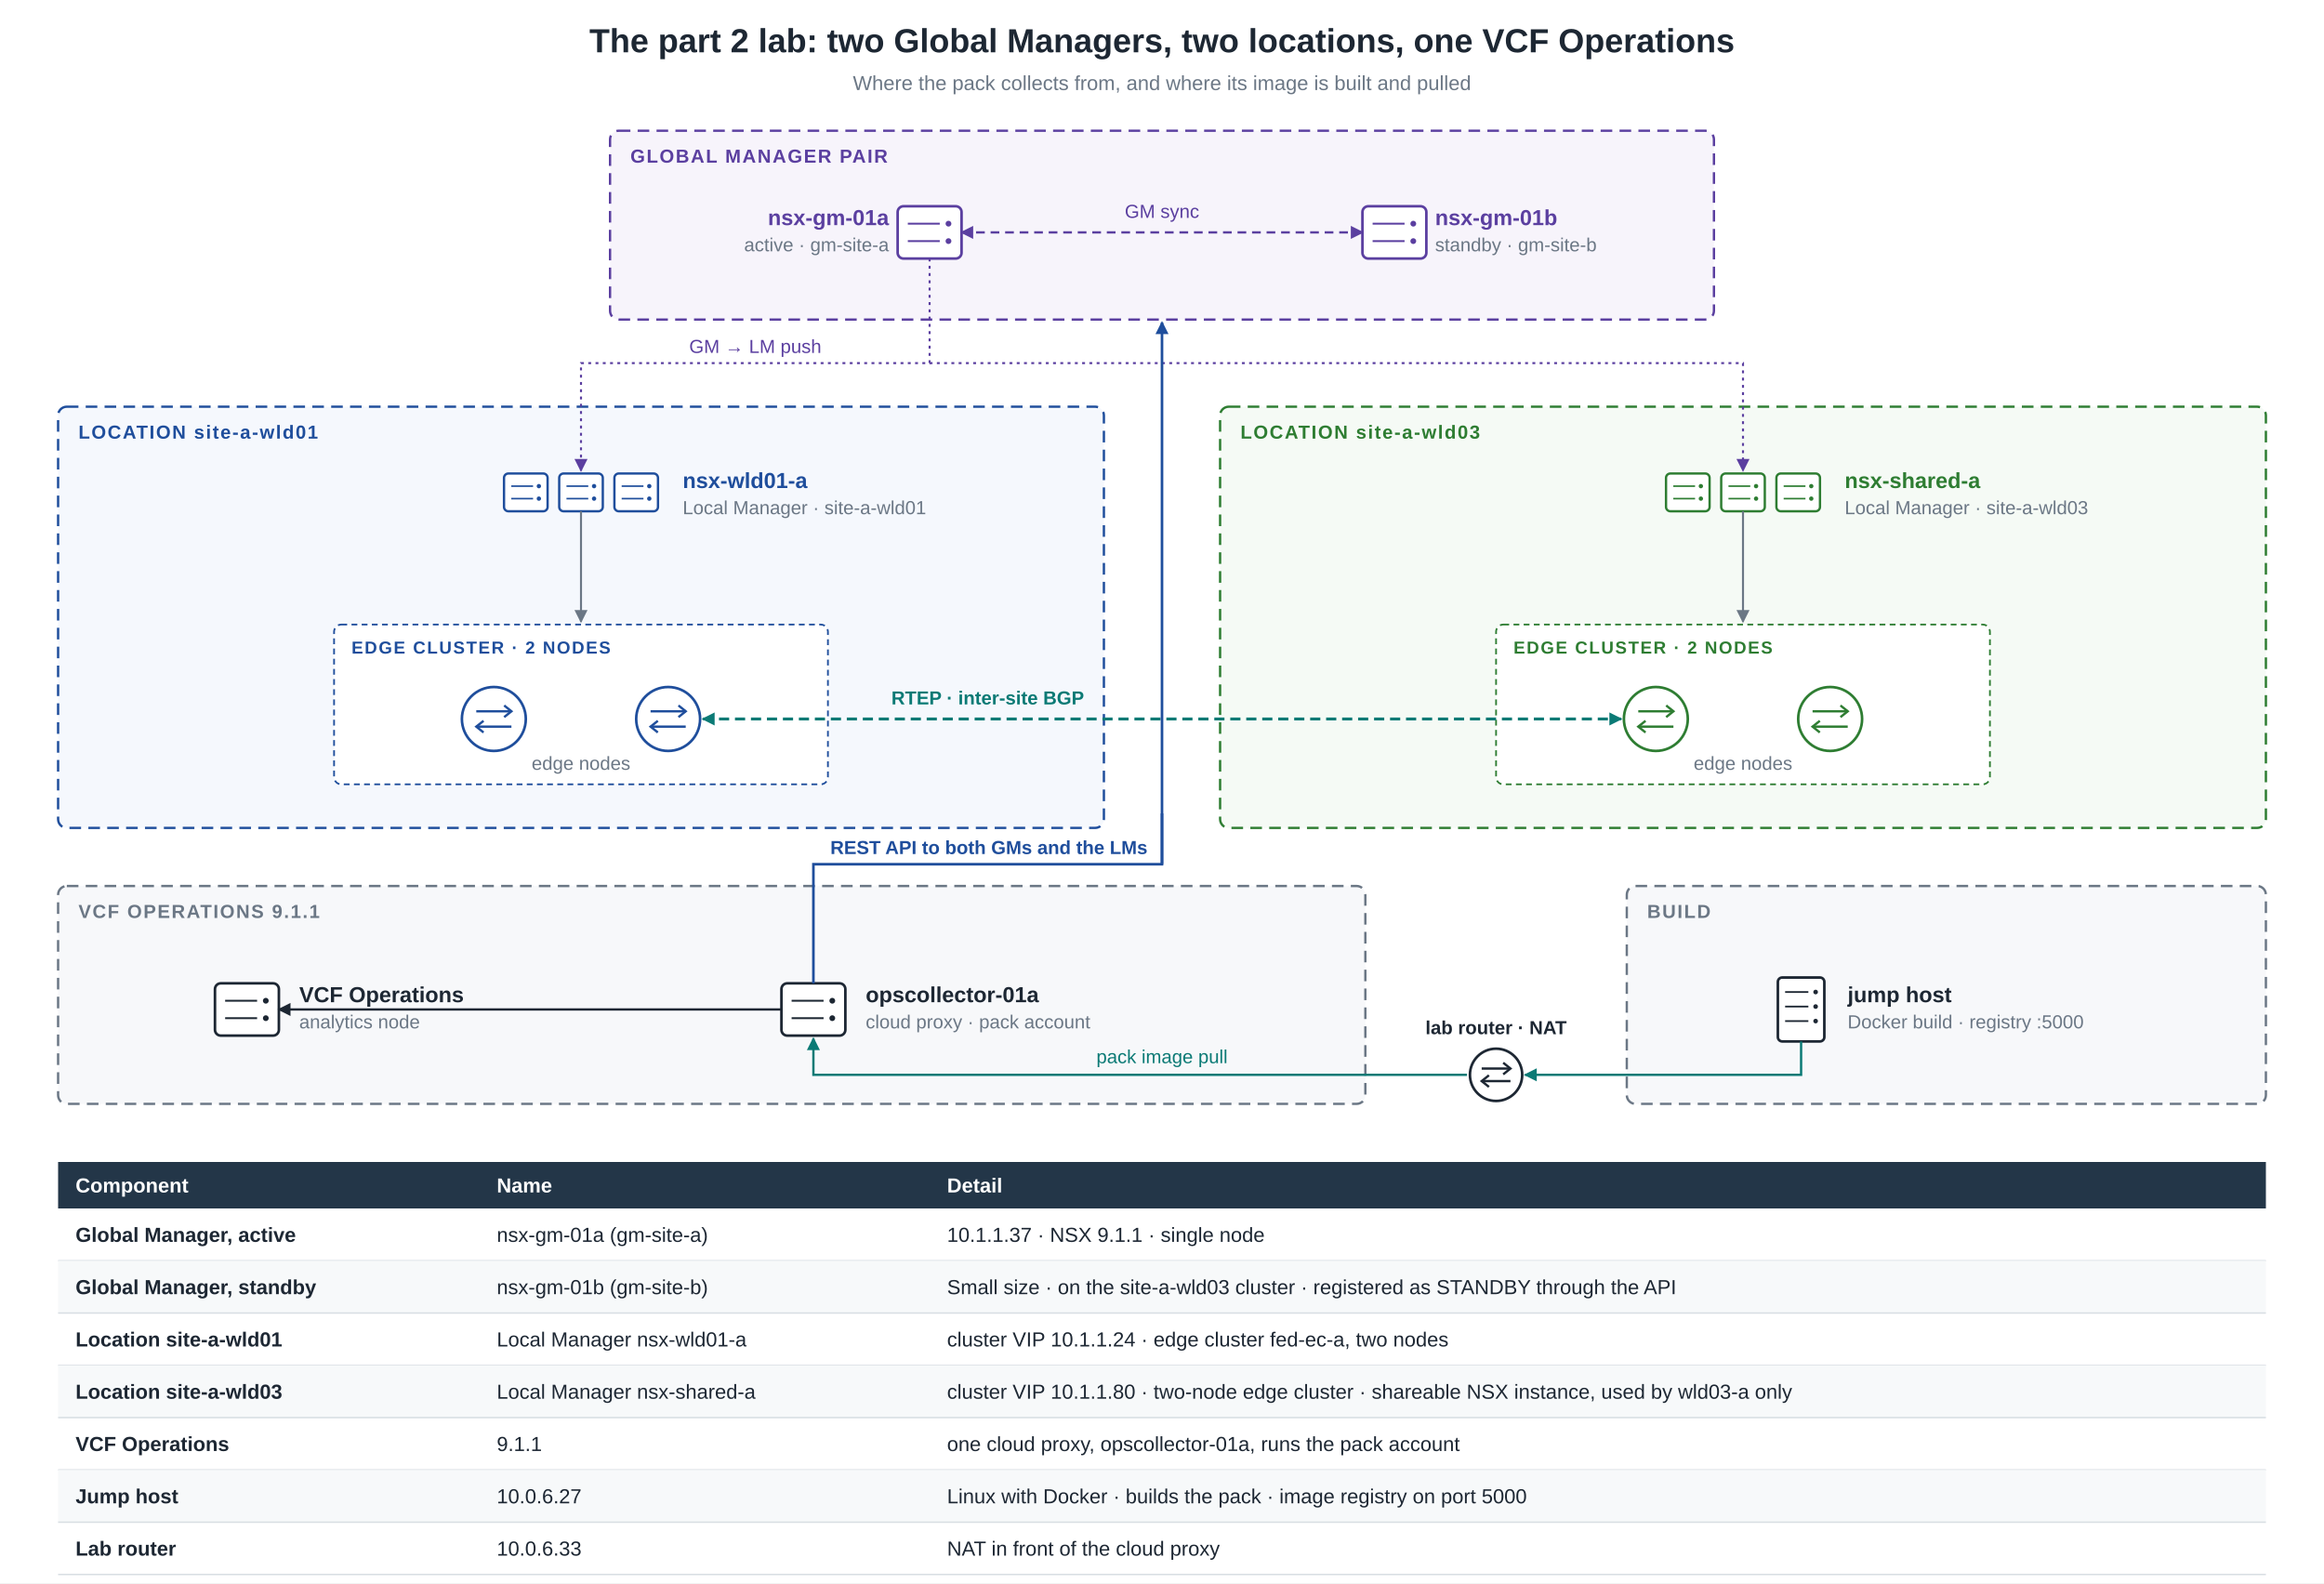
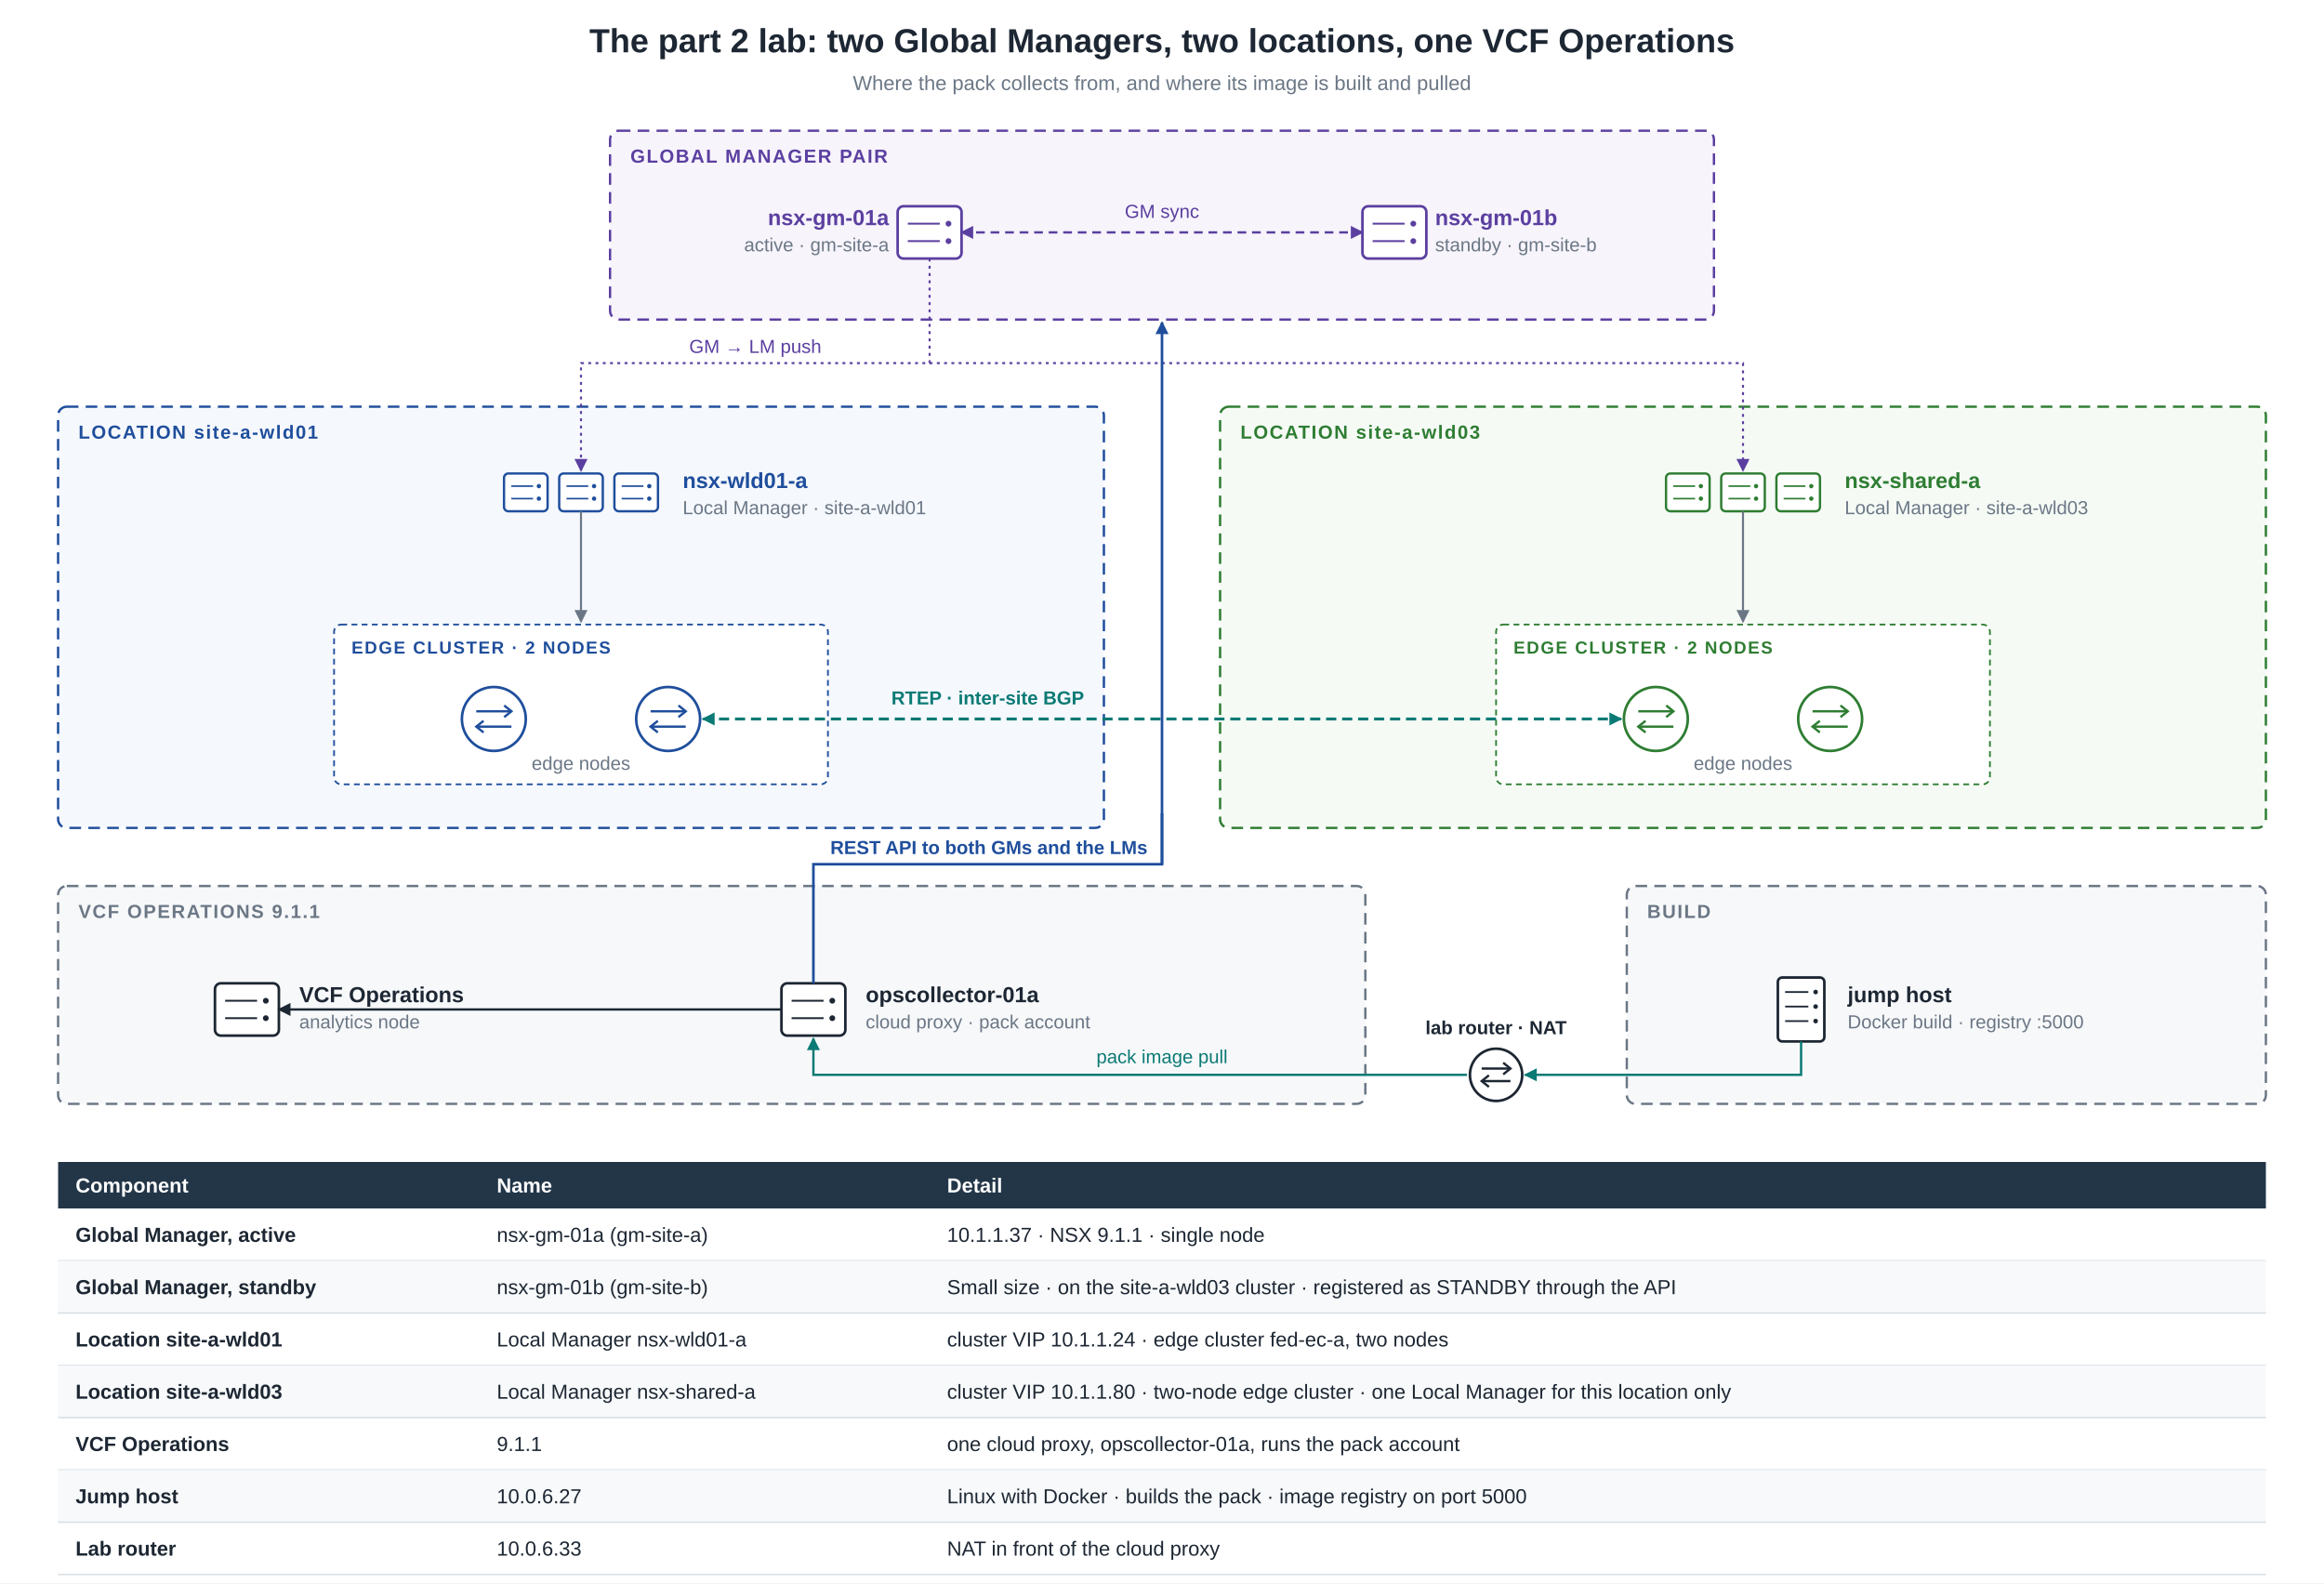
<svg xmlns="http://www.w3.org/2000/svg" width="1600" height="1090" viewBox="0 0 1600 1090" font-family="Arial, Helvetica, sans-serif" font-size="13" fill="#1d2733">
  <rect width="1600" height="1090" fill="#ffffff" />
  <defs>
    <marker id="ma" markerUnits="userSpaceOnUse" markerWidth="9" markerHeight="9" refX="8" refY="4.5" orient="auto">
      <path d="M0,0 L9,4.5 L0,9 z" fill="#1d2733" />
    </marker>
    <marker id="sa" markerUnits="userSpaceOnUse" markerWidth="9" markerHeight="9" refX="1" refY="4.5" orient="auto">
      <path d="M9,0 L0,4.5 L9,9 z" fill="#1d2733" />
    </marker>
    <marker id="mp" markerUnits="userSpaceOnUse" markerWidth="9" markerHeight="9" refX="8" refY="4.5" orient="auto">
      <path d="M0,0 L9,4.5 L0,9 z" fill="#5b3fa0" />
    </marker>
    <marker id="sp" markerUnits="userSpaceOnUse" markerWidth="9" markerHeight="9" refX="1" refY="4.5" orient="auto">
      <path d="M9,0 L0,4.5 L9,9 z" fill="#5b3fa0" />
    </marker>
    <marker id="mt" markerUnits="userSpaceOnUse" markerWidth="9" markerHeight="9" refX="8" refY="4.5" orient="auto">
      <path d="M0,0 L9,4.5 L0,9 z" fill="#0b7a75" />
    </marker>
    <marker id="st" markerUnits="userSpaceOnUse" markerWidth="9" markerHeight="9" refX="1" refY="4.5" orient="auto">
      <path d="M9,0 L0,4.5 L9,9 z" fill="#0b7a75" />
    </marker>
    <marker id="mg" markerUnits="userSpaceOnUse" markerWidth="9" markerHeight="9" refX="8" refY="4.5" orient="auto">
      <path d="M0,0 L9,4.5 L0,9 z" fill="#6b7785" />
    </marker>
    <marker id="sg" markerUnits="userSpaceOnUse" markerWidth="9" markerHeight="9" refX="1" refY="4.5" orient="auto">
      <path d="M9,0 L0,4.5 L9,9 z" fill="#6b7785" />
    </marker>
    <marker id="mb" markerUnits="userSpaceOnUse" markerWidth="9" markerHeight="9" refX="8" refY="4.5" orient="auto">
      <path d="M0,0 L9,4.5 L0,9 z" fill="#1f4e9c" />
    </marker>
    <marker id="sb" markerUnits="userSpaceOnUse" markerWidth="9" markerHeight="9" refX="1" refY="4.5" orient="auto">
      <path d="M9,0 L0,4.5 L9,9 z" fill="#1f4e9c" />
    </marker>
  </defs>
  <text x="800.0" y="36" font-size="23" fill="#1d2733" text-anchor="middle" font-weight="bold">The part 2 lab: two Global Managers, two locations, one VCF Operations</text>
  <text x="800.0" y="62" font-size="14" fill="#6b7785" text-anchor="middle">Where the pack collects from, and where its image is built and pulled</text>
  <rect x="420" y="90" width="760" height="130" rx="6" fill="#f7f4fb" stroke="#5b3fa0" stroke-width="1.6" stroke-dasharray="8 5" />
  <text letter-spacing="1" x="434" y="112" font-size="13" fill="#5b3fa0" text-anchor="start" font-weight="bold">GLOBAL MANAGER PAIR</text>
  <rect x="618" y="142" width="44" height="36" rx="4" fill="#ffffff" stroke="#5b3fa0" stroke-width="1.8" />
  <line x1="625" y1="154" x2="647" y2="154" stroke="#5b3fa0" stroke-width="1.3" />
  <circle cx="653" cy="154" r="2" fill="#5b3fa0" />
  <line x1="625" y1="166" x2="647" y2="166" stroke="#5b3fa0" stroke-width="1.3" />
  <circle cx="653" cy="166" r="2" fill="#5b3fa0" />
  <text x="612" y="155" font-size="15" fill="#5b3fa0" text-anchor="end" font-weight="bold">nsx-gm-01a</text>
  <text x="612" y="173" font-size="13" fill="#6b7785" text-anchor="end">active · gm-site-a</text>
  <rect x="938" y="142" width="44" height="36" rx="4" fill="#ffffff" stroke="#5b3fa0" stroke-width="1.8" />
  <line x1="945" y1="154" x2="967" y2="154" stroke="#5b3fa0" stroke-width="1.3" />
  <circle cx="973" cy="154" r="2" fill="#5b3fa0" />
  <line x1="945" y1="166" x2="967" y2="166" stroke="#5b3fa0" stroke-width="1.3" />
  <circle cx="973" cy="166" r="2" fill="#5b3fa0" />
  <text x="988" y="155" font-size="15" fill="#5b3fa0" text-anchor="start" font-weight="bold">nsx-gm-01b</text>
  <text x="988" y="173" font-size="13" fill="#6b7785" text-anchor="start">standby · gm-site-b</text>
  <path d="M662,160 L938,160" fill="none" stroke="#5b3fa0" stroke-width="1.6" stroke-dasharray="6 4" marker-end="url(#mp)" marker-start="url(#sp)" />
  <text x="800" y="150" font-size="13" fill="#5b3fa0" text-anchor="middle">GM sync</text>
  <rect x="40" y="280" width="720" height="290" rx="6" fill="#f5f8fd" stroke="#1f4e9c" stroke-width="1.6" stroke-dasharray="8 5" />
  <text letter-spacing="1" x="54" y="302" font-size="13" fill="#1f4e9c" text-anchor="start" font-weight="bold">LOCATION site-a-wld01</text>
  <rect x="840" y="280" width="720" height="290" rx="6" fill="#f5faf5" stroke="#2e7d32" stroke-width="1.6" stroke-dasharray="8 5" />
  <text letter-spacing="1" x="854" y="302" font-size="13" fill="#2e7d32" text-anchor="start" font-weight="bold">LOCATION site-a-wld03</text>
  <path d="M640,178 L640,250 L400,250 L400,324" fill="none" stroke="#5b3fa0" stroke-width="1.4" stroke-dasharray="2 3" marker-end="url(#mp)" />
  <path d="M640,250 L1200,250 L1200,324" fill="none" stroke="#5b3fa0" stroke-width="1.4" stroke-dasharray="2 3" marker-end="url(#mp)" />
  <text x="520" y="243" font-size="13" fill="#5b3fa0" text-anchor="middle">GM → LM push</text>
  <rect x="347" y="326" width="30" height="26" rx="3" fill="#ffffff" stroke="#1f4e9c" stroke-width="1.6" />
  <line x1="352" y1="334.7" x2="367" y2="334.7" stroke="#1f4e9c" stroke-width="1.1" />
  <circle cx="371" cy="334.7" r="1.5" fill="#1f4e9c" />
  <line x1="352" y1="343.3" x2="367" y2="343.3" stroke="#1f4e9c" stroke-width="1.1" />
  <circle cx="371" cy="343.3" r="1.5" fill="#1f4e9c" />
  <rect x="385" y="326" width="30" height="26" rx="3" fill="#ffffff" stroke="#1f4e9c" stroke-width="1.6" />
  <line x1="390" y1="334.7" x2="405" y2="334.7" stroke="#1f4e9c" stroke-width="1.1" />
  <circle cx="409" cy="334.7" r="1.5" fill="#1f4e9c" />
  <line x1="390" y1="343.3" x2="405" y2="343.3" stroke="#1f4e9c" stroke-width="1.1" />
  <circle cx="409" cy="343.3" r="1.5" fill="#1f4e9c" />
  <rect x="423" y="326" width="30" height="26" rx="3" fill="#ffffff" stroke="#1f4e9c" stroke-width="1.6" />
  <line x1="428" y1="334.7" x2="443" y2="334.7" stroke="#1f4e9c" stroke-width="1.1" />
  <circle cx="447" cy="334.7" r="1.5" fill="#1f4e9c" />
  <line x1="428" y1="343.3" x2="443" y2="343.3" stroke="#1f4e9c" stroke-width="1.1" />
  <circle cx="447" cy="343.3" r="1.5" fill="#1f4e9c" />
  <text x="470" y="336" font-size="15" fill="#1f4e9c" text-anchor="start" font-weight="bold">nsx-wld01-a</text>
  <text x="470" y="354" font-size="13" fill="#6b7785" text-anchor="start">Local Manager · site-a-wld01</text>
  <path d="M400,352 L400,428" fill="none" stroke="#6b7785" stroke-width="1.4" marker-end="url(#mg)" />
  <rect x="1147" y="326" width="30" height="26" rx="3" fill="#ffffff" stroke="#2e7d32" stroke-width="1.6" />
  <line x1="1152" y1="334.7" x2="1167" y2="334.7" stroke="#2e7d32" stroke-width="1.1" />
  <circle cx="1171" cy="334.7" r="1.5" fill="#2e7d32" />
  <line x1="1152" y1="343.3" x2="1167" y2="343.3" stroke="#2e7d32" stroke-width="1.1" />
  <circle cx="1171" cy="343.3" r="1.5" fill="#2e7d32" />
  <rect x="1185" y="326" width="30" height="26" rx="3" fill="#ffffff" stroke="#2e7d32" stroke-width="1.6" />
  <line x1="1190" y1="334.7" x2="1205" y2="334.7" stroke="#2e7d32" stroke-width="1.1" />
  <circle cx="1209" cy="334.7" r="1.5" fill="#2e7d32" />
  <line x1="1190" y1="343.3" x2="1205" y2="343.3" stroke="#2e7d32" stroke-width="1.1" />
  <circle cx="1209" cy="343.3" r="1.5" fill="#2e7d32" />
  <rect x="1223" y="326" width="30" height="26" rx="3" fill="#ffffff" stroke="#2e7d32" stroke-width="1.6" />
  <line x1="1228" y1="334.7" x2="1243" y2="334.7" stroke="#2e7d32" stroke-width="1.1" />
  <circle cx="1247" cy="334.7" r="1.5" fill="#2e7d32" />
  <line x1="1228" y1="343.3" x2="1243" y2="343.3" stroke="#2e7d32" stroke-width="1.1" />
  <circle cx="1247" cy="343.3" r="1.5" fill="#2e7d32" />
  <text x="1270" y="336" font-size="15" fill="#2e7d32" text-anchor="start" font-weight="bold">nsx-shared-a</text>
  <text x="1270" y="354" font-size="13" fill="#6b7785" text-anchor="start">Local Manager · site-a-wld03</text>
  <path d="M1200,352 L1200,428" fill="none" stroke="#6b7785" stroke-width="1.4" marker-end="url(#mg)" />
  <rect x="230" y="430" width="340" height="110" rx="5" fill="#ffffff" stroke="#1f4e9c" stroke-width="1.2" stroke-dasharray="4 3" />
  <text letter-spacing="1" x="242" y="450" font-size="12" fill="#1f4e9c" text-anchor="start" font-weight="bold">EDGE CLUSTER · 2 NODES</text>
  <circle cx="340" cy="495" r="22" fill="#ffffff" stroke="#1f4e9c" stroke-width="1.8" />
  <line x1="327.9" y1="489.72" x2="352.1" y2="489.72" stroke="#1f4e9c" stroke-width="1.6" />
  <path d="M347.1,485.72 L352.1,489.72 L347.1,493.72" fill="none" stroke="#1f4e9c" stroke-width="1.6" />
  <line x1="327.9" y1="500.28" x2="352.1" y2="500.28" stroke="#1f4e9c" stroke-width="1.6" />
  <path d="M332.9,496.28 L327.9,500.28 L332.9,504.28" fill="none" stroke="#1f4e9c" stroke-width="1.6" />
  <circle cx="460" cy="495" r="22" fill="#ffffff" stroke="#1f4e9c" stroke-width="1.8" />
  <line x1="447.9" y1="489.72" x2="472.1" y2="489.72" stroke="#1f4e9c" stroke-width="1.6" />
  <path d="M467.1,485.72 L472.1,489.72 L467.1,493.72" fill="none" stroke="#1f4e9c" stroke-width="1.6" />
  <line x1="447.9" y1="500.28" x2="472.1" y2="500.28" stroke="#1f4e9c" stroke-width="1.6" />
  <path d="M452.9,496.28 L447.9,500.28 L452.9,504.28" fill="none" stroke="#1f4e9c" stroke-width="1.6" />
  <text x="400" y="530" font-size="13" fill="#6b7785" text-anchor="middle">edge nodes</text>
  <rect x="1030" y="430" width="340" height="110" rx="5" fill="#ffffff" stroke="#2e7d32" stroke-width="1.2" stroke-dasharray="4 3" />
  <text letter-spacing="1" x="1042" y="450" font-size="12" fill="#2e7d32" text-anchor="start" font-weight="bold">EDGE CLUSTER · 2 NODES</text>
  <circle cx="1140" cy="495" r="22" fill="#ffffff" stroke="#2e7d32" stroke-width="1.8" />
  <line x1="1127.9" y1="489.72" x2="1152.1" y2="489.72" stroke="#2e7d32" stroke-width="1.6" />
  <path d="M1147.1,485.72 L1152.1,489.72 L1147.1,493.72" fill="none" stroke="#2e7d32" stroke-width="1.6" />
  <line x1="1127.9" y1="500.28" x2="1152.1" y2="500.28" stroke="#2e7d32" stroke-width="1.6" />
  <path d="M1132.9,496.28 L1127.9,500.28 L1132.9,504.28" fill="none" stroke="#2e7d32" stroke-width="1.6" />
  <circle cx="1260" cy="495" r="22" fill="#ffffff" stroke="#2e7d32" stroke-width="1.8" />
  <line x1="1247.9" y1="489.72" x2="1272.1" y2="489.72" stroke="#2e7d32" stroke-width="1.6" />
  <path d="M1267.1,485.72 L1272.1,489.72 L1267.1,493.72" fill="none" stroke="#2e7d32" stroke-width="1.6" />
  <line x1="1247.9" y1="500.28" x2="1272.1" y2="500.28" stroke="#2e7d32" stroke-width="1.6" />
  <path d="M1252.9,496.28 L1247.9,500.28 L1252.9,504.28" fill="none" stroke="#2e7d32" stroke-width="1.6" />
  <text x="1200" y="530" font-size="13" fill="#6b7785" text-anchor="middle">edge nodes</text>
  <path d="M484,495 L1116,495" fill="none" stroke="#0b7a75" stroke-width="2" stroke-dasharray="7 4" marker-end="url(#mt)" marker-start="url(#st)" />
  <text x="680" y="485" font-size="13" fill="#0b7a75" text-anchor="middle" font-weight="bold">RTEP · inter-site BGP</text>
  <rect x="40" y="610" width="900" height="150" rx="6" fill="#f7f8fa" stroke="#6b7785" stroke-width="1.6" stroke-dasharray="8 5" />
  <text letter-spacing="1" x="54" y="632" font-size="13" fill="#6b7785" text-anchor="start" font-weight="bold">VCF OPERATIONS 9.1.1</text>
  <rect x="148" y="677" width="44" height="36" rx="4" fill="#ffffff" stroke="#1d2733" stroke-width="1.8" />
  <line x1="155" y1="689" x2="177" y2="689" stroke="#1d2733" stroke-width="1.3" />
  <circle cx="183" cy="689" r="2" fill="#1d2733" />
  <line x1="155" y1="701" x2="177" y2="701" stroke="#1d2733" stroke-width="1.3" />
  <circle cx="183" cy="701" r="2" fill="#1d2733" />
  <text x="206" y="690" font-size="15" fill="#1d2733" text-anchor="start" font-weight="bold">VCF Operations</text>
  <text x="206" y="708" font-size="13" fill="#6b7785" text-anchor="start">analytics node</text>
  <rect x="538" y="677" width="44" height="36" rx="4" fill="#ffffff" stroke="#1d2733" stroke-width="1.8" />
  <line x1="545" y1="689" x2="567" y2="689" stroke="#1d2733" stroke-width="1.3" />
  <circle cx="573" cy="689" r="2" fill="#1d2733" />
  <line x1="545" y1="701" x2="567" y2="701" stroke="#1d2733" stroke-width="1.3" />
  <circle cx="573" cy="701" r="2" fill="#1d2733" />
  <text x="596" y="690" font-size="15" fill="#1d2733" text-anchor="start" font-weight="bold">opscollector-01a</text>
  <text x="596" y="708" font-size="13" fill="#6b7785" text-anchor="start">cloud proxy · pack account</text>
  <path d="M538,695 L192,695" fill="none" stroke="#1d2733" stroke-width="1.6" marker-end="url(#ma)" />
  <path d="M560,677 L560,595 L800,595 L800,222" fill="none" stroke="#1f4e9c" stroke-width="1.8" marker-end="url(#mb)" />
  <path d="M800,595 L800,560" fill="none" stroke="#1f4e9c" stroke-width="1.8" />
  <text x="790" y="588" font-size="13" fill="#1f4e9c" text-anchor="end" font-weight="bold">REST API to both GMs and the LMs</text>
  <circle cx="1030" cy="740" r="18" fill="#ffffff" stroke="#1d2733" stroke-width="1.8" />
  <line x1="1020.1" y1="735.68" x2="1039.9" y2="735.68" stroke="#1d2733" stroke-width="1.6" />
  <path d="M1034.9,731.68 L1039.9,735.68 L1034.9,739.68" fill="none" stroke="#1d2733" stroke-width="1.6" />
  <line x1="1020.1" y1="744.32" x2="1039.9" y2="744.32" stroke="#1d2733" stroke-width="1.6" />
  <path d="M1025.1,740.32 L1020.1,744.32 L1025.1,748.32" fill="none" stroke="#1d2733" stroke-width="1.6" />
  <text x="1030" y="712" font-size="13" fill="#1d2733" text-anchor="middle" font-weight="bold">lab router · NAT</text>
  <rect x="1120" y="610" width="440" height="150" rx="6" fill="#f7f8fa" stroke="#6b7785" stroke-width="1.6" stroke-dasharray="8 5" />
  <text letter-spacing="1" x="1134" y="632" font-size="13" fill="#6b7785" text-anchor="start" font-weight="bold">BUILD</text>
  <rect x="1224" y="673" width="32" height="44" rx="3" fill="#ffffff" stroke="#1d2733" stroke-width="1.8" />
  <line x1="1229" y1="683" x2="1245" y2="683" stroke="#1d2733" stroke-width="1.2" />
  <circle cx="1250" cy="683" r="1.6" fill="#1d2733" />
  <line x1="1229" y1="693" x2="1245" y2="693" stroke="#1d2733" stroke-width="1.2" />
  <circle cx="1250" cy="693" r="1.6" fill="#1d2733" />
  <line x1="1229" y1="703" x2="1245" y2="703" stroke="#1d2733" stroke-width="1.2" />
  <circle cx="1250" cy="703" r="1.6" fill="#1d2733" />
  <text x="1272" y="690" font-size="15" fill="#1d2733" text-anchor="start" font-weight="bold">jump host</text>
  <text x="1272" y="708" font-size="13" fill="#6b7785" text-anchor="start">Docker build · registry :5000</text>
  <path d="M1240,717 L1240,740 L1050,740" fill="none" stroke="#0b7a75" stroke-width="1.6" marker-end="url(#mt)" />
  <path d="M1010,740 L560,740 L560,715" fill="none" stroke="#0b7a75" stroke-width="1.6" marker-end="url(#mt)" />
  <text x="800" y="732" font-size="13" fill="#0b7a75" text-anchor="middle">pack image pull</text>
  <rect x="40" y="800" width="1520" height="32" fill="#233648" />
  <text x="52" y="821" font-size="14" fill="#ffffff" text-anchor="start" font-weight="bold">Component</text>
  <text x="342" y="821" font-size="14" fill="#ffffff" text-anchor="start" font-weight="bold">Name</text>
  <text x="652" y="821" font-size="14" fill="#ffffff" text-anchor="start" font-weight="bold">Detail</text>
  <line x1="40" y1="868" x2="1560" y2="868" stroke="#d8dee3" />
  <text x="52" y="855" font-size="14" fill="#1d2733" text-anchor="start" font-weight="bold">Global Manager, active</text>
  <text x="342" y="855" font-size="14" fill="#1d2733" text-anchor="start">nsx-gm-01a (gm-site-a)</text>
  <text x="652" y="855" font-size="14" fill="#1d2733" text-anchor="start">10.1.1.37 · NSX 9.1.1 · single node</text>
  <rect x="40" y="868" width="1520" height="36" fill="#f7f9fa" />
  <line x1="40" y1="904" x2="1560" y2="904" stroke="#d8dee3" />
  <text x="52" y="891" font-size="14" fill="#1d2733" text-anchor="start" font-weight="bold">Global Manager, standby</text>
  <text x="342" y="891" font-size="14" fill="#1d2733" text-anchor="start">nsx-gm-01b (gm-site-b)</text>
  <text x="652" y="891" font-size="14" fill="#1d2733" text-anchor="start">Small size · on the site-a-wld03 cluster · registered as STANDBY through the API</text>
  <line x1="40" y1="940" x2="1560" y2="940" stroke="#d8dee3" />
  <text x="52" y="927" font-size="14" fill="#1d2733" text-anchor="start" font-weight="bold">Location site-a-wld01</text>
  <text x="342" y="927" font-size="14" fill="#1d2733" text-anchor="start">Local Manager nsx-wld01-a</text>
  <text x="652" y="927" font-size="14" fill="#1d2733" text-anchor="start">cluster VIP 10.1.1.24 · edge cluster fed-ec-a, two nodes</text>
  <rect x="40" y="940" width="1520" height="36" fill="#f7f9fa" />
  <line x1="40" y1="976" x2="1560" y2="976" stroke="#d8dee3" />
  <text x="52" y="963" font-size="14" fill="#1d2733" text-anchor="start" font-weight="bold">Location site-a-wld03</text>
  <text x="342" y="963" font-size="14" fill="#1d2733" text-anchor="start">Local Manager nsx-shared-a</text>
-   <text x="652" y="963" font-size="14" fill="#1d2733" text-anchor="start">cluster VIP 10.1.1.80 · two-node edge cluster · shareable NSX instance, used by wld03-a only</text>
+   <text x="652" y="963" font-size="14" fill="#1d2733" text-anchor="start">cluster VIP 10.1.1.80 · two-node edge cluster · one Local Manager for this location only</text>
  <line x1="40" y1="1012" x2="1560" y2="1012" stroke="#d8dee3" />
  <text x="52" y="999" font-size="14" fill="#1d2733" text-anchor="start" font-weight="bold">VCF Operations</text>
  <text x="342" y="999" font-size="14" fill="#1d2733" text-anchor="start">9.1.1</text>
  <text x="652" y="999" font-size="14" fill="#1d2733" text-anchor="start">one cloud proxy, opscollector-01a, runs the pack account</text>
  <rect x="40" y="1012" width="1520" height="36" fill="#f7f9fa" />
  <line x1="40" y1="1048" x2="1560" y2="1048" stroke="#d8dee3" />
  <text x="52" y="1035" font-size="14" fill="#1d2733" text-anchor="start" font-weight="bold">Jump host</text>
  <text x="342" y="1035" font-size="14" fill="#1d2733" text-anchor="start">10.0.6.27</text>
  <text x="652" y="1035" font-size="14" fill="#1d2733" text-anchor="start">Linux with Docker · builds the pack · image registry on port 5000</text>
  <line x1="40" y1="1084" x2="1560" y2="1084" stroke="#d8dee3" />
  <text x="52" y="1071" font-size="14" fill="#1d2733" text-anchor="start" font-weight="bold">Lab router</text>
  <text x="342" y="1071" font-size="14" fill="#1d2733" text-anchor="start">10.0.6.33</text>
  <text x="652" y="1071" font-size="14" fill="#1d2733" text-anchor="start">NAT in front of the cloud proxy</text>
</svg>
